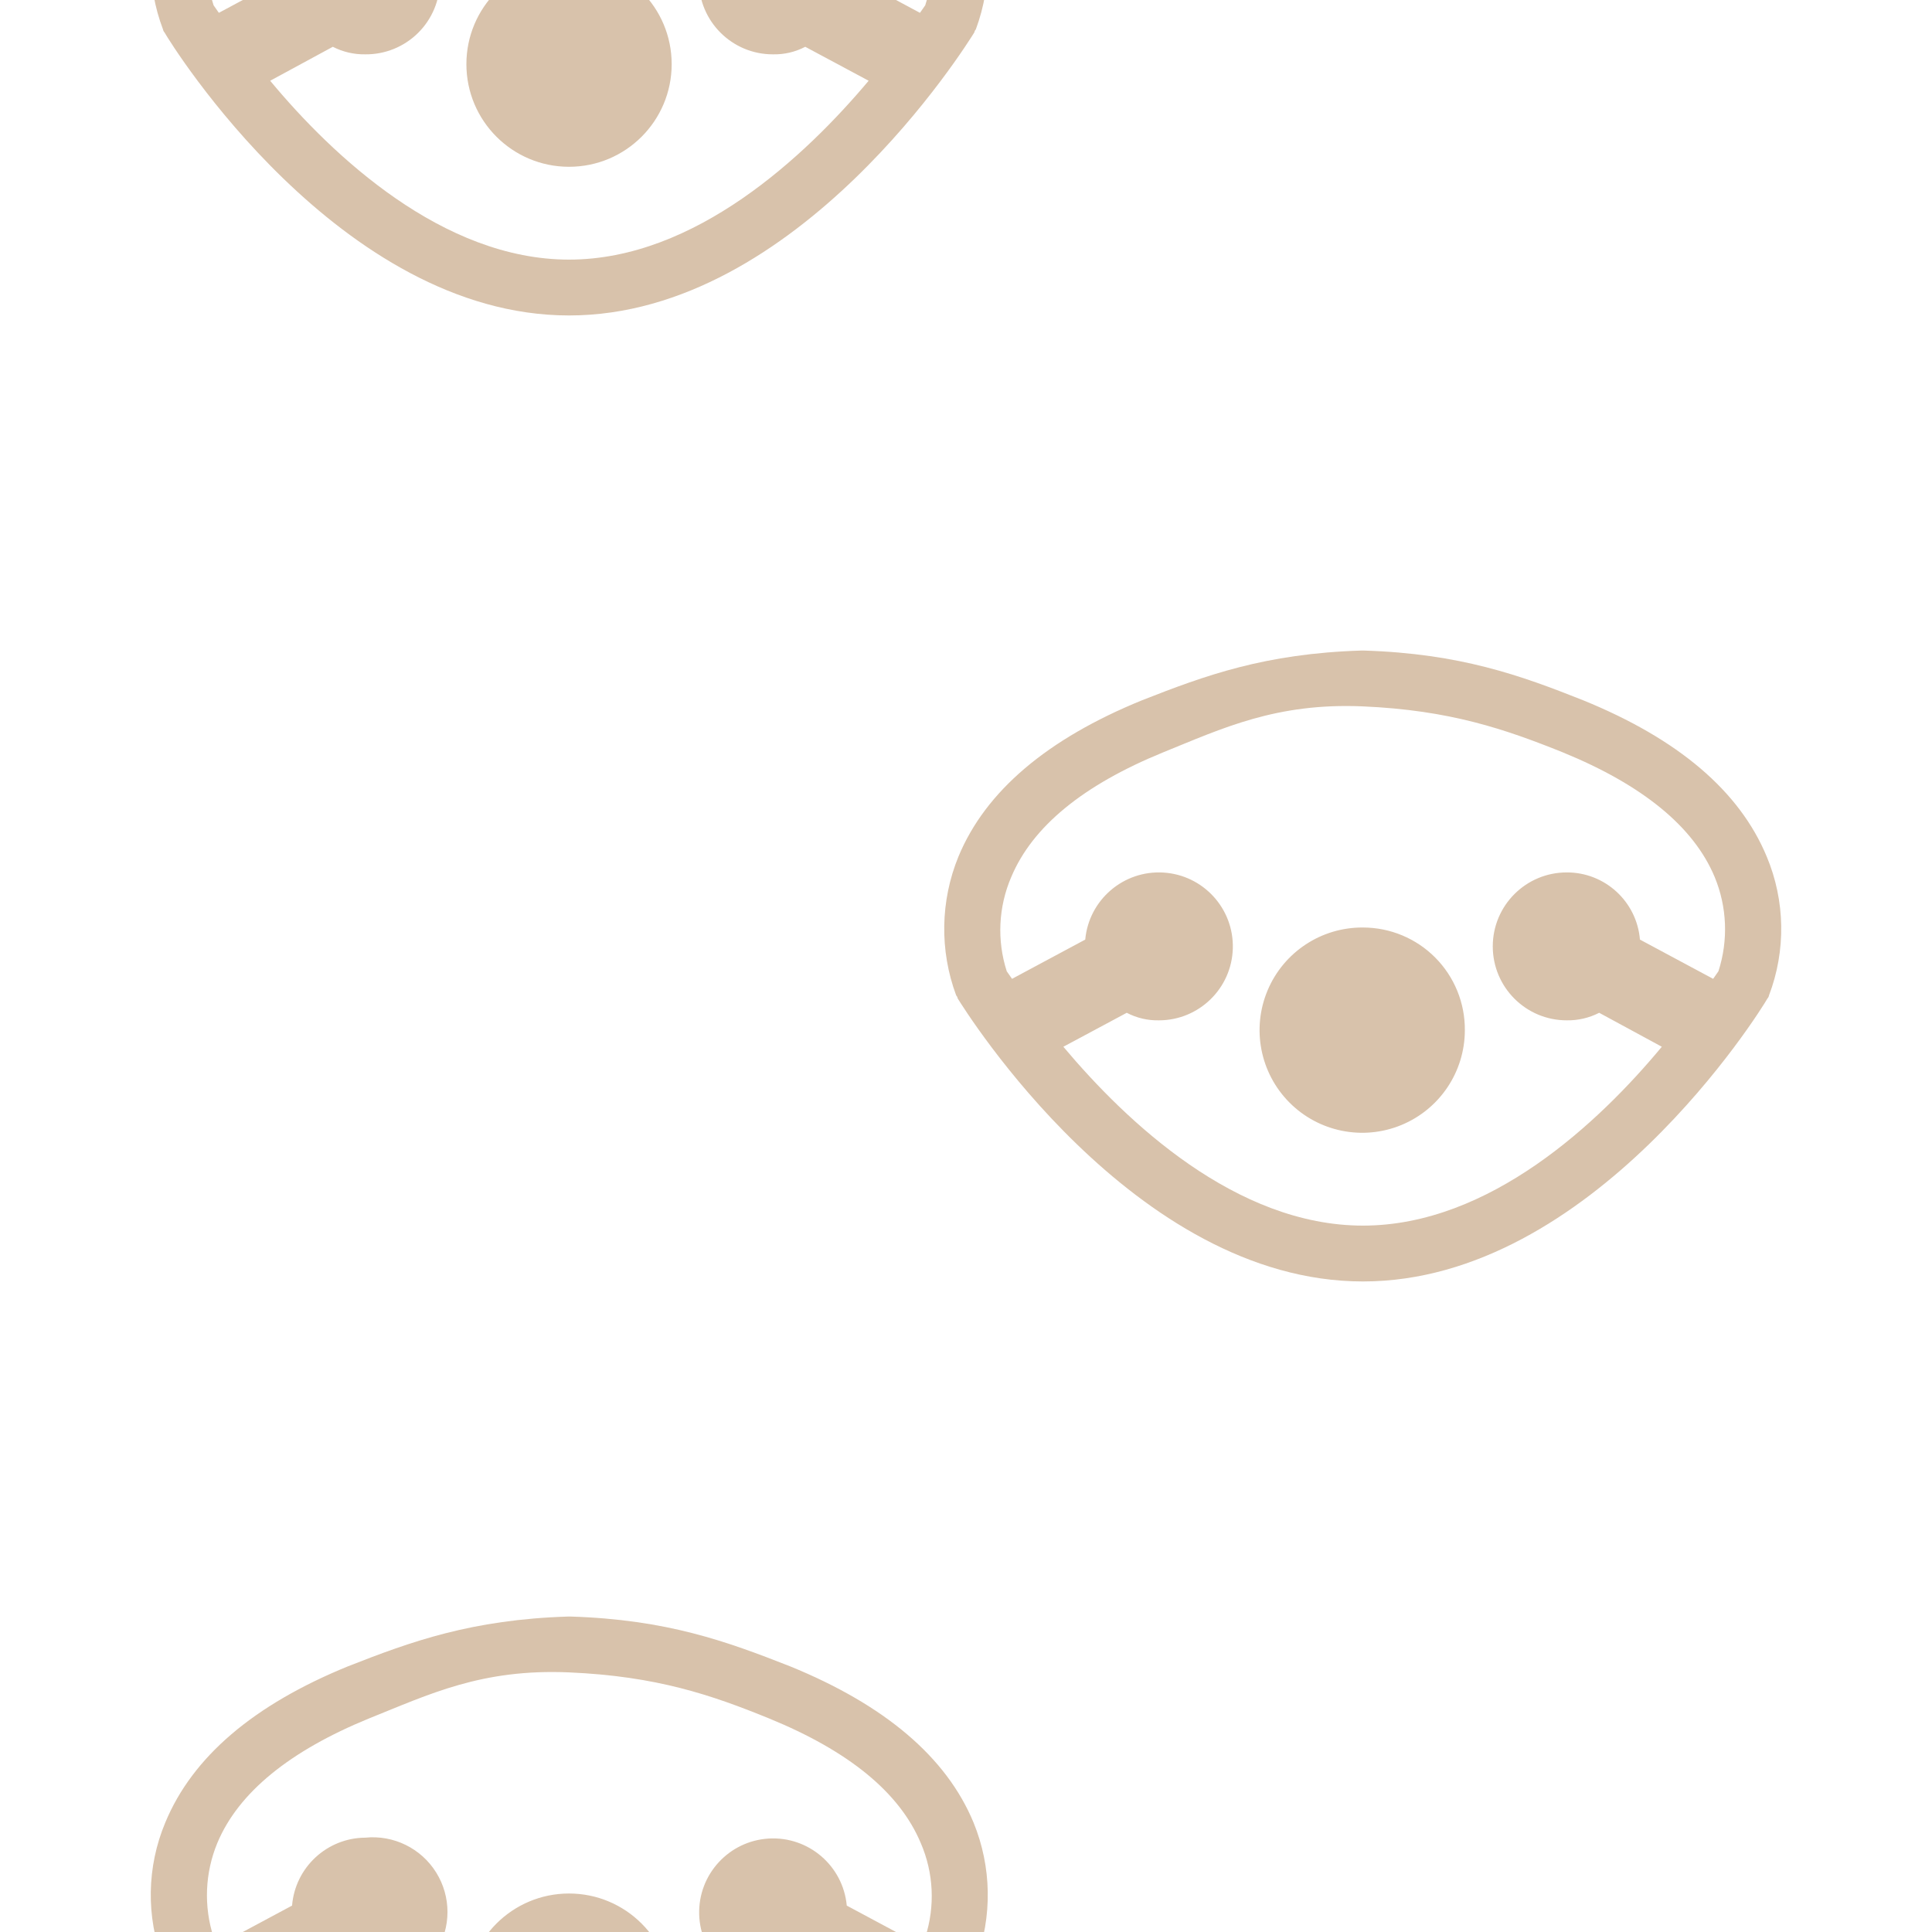
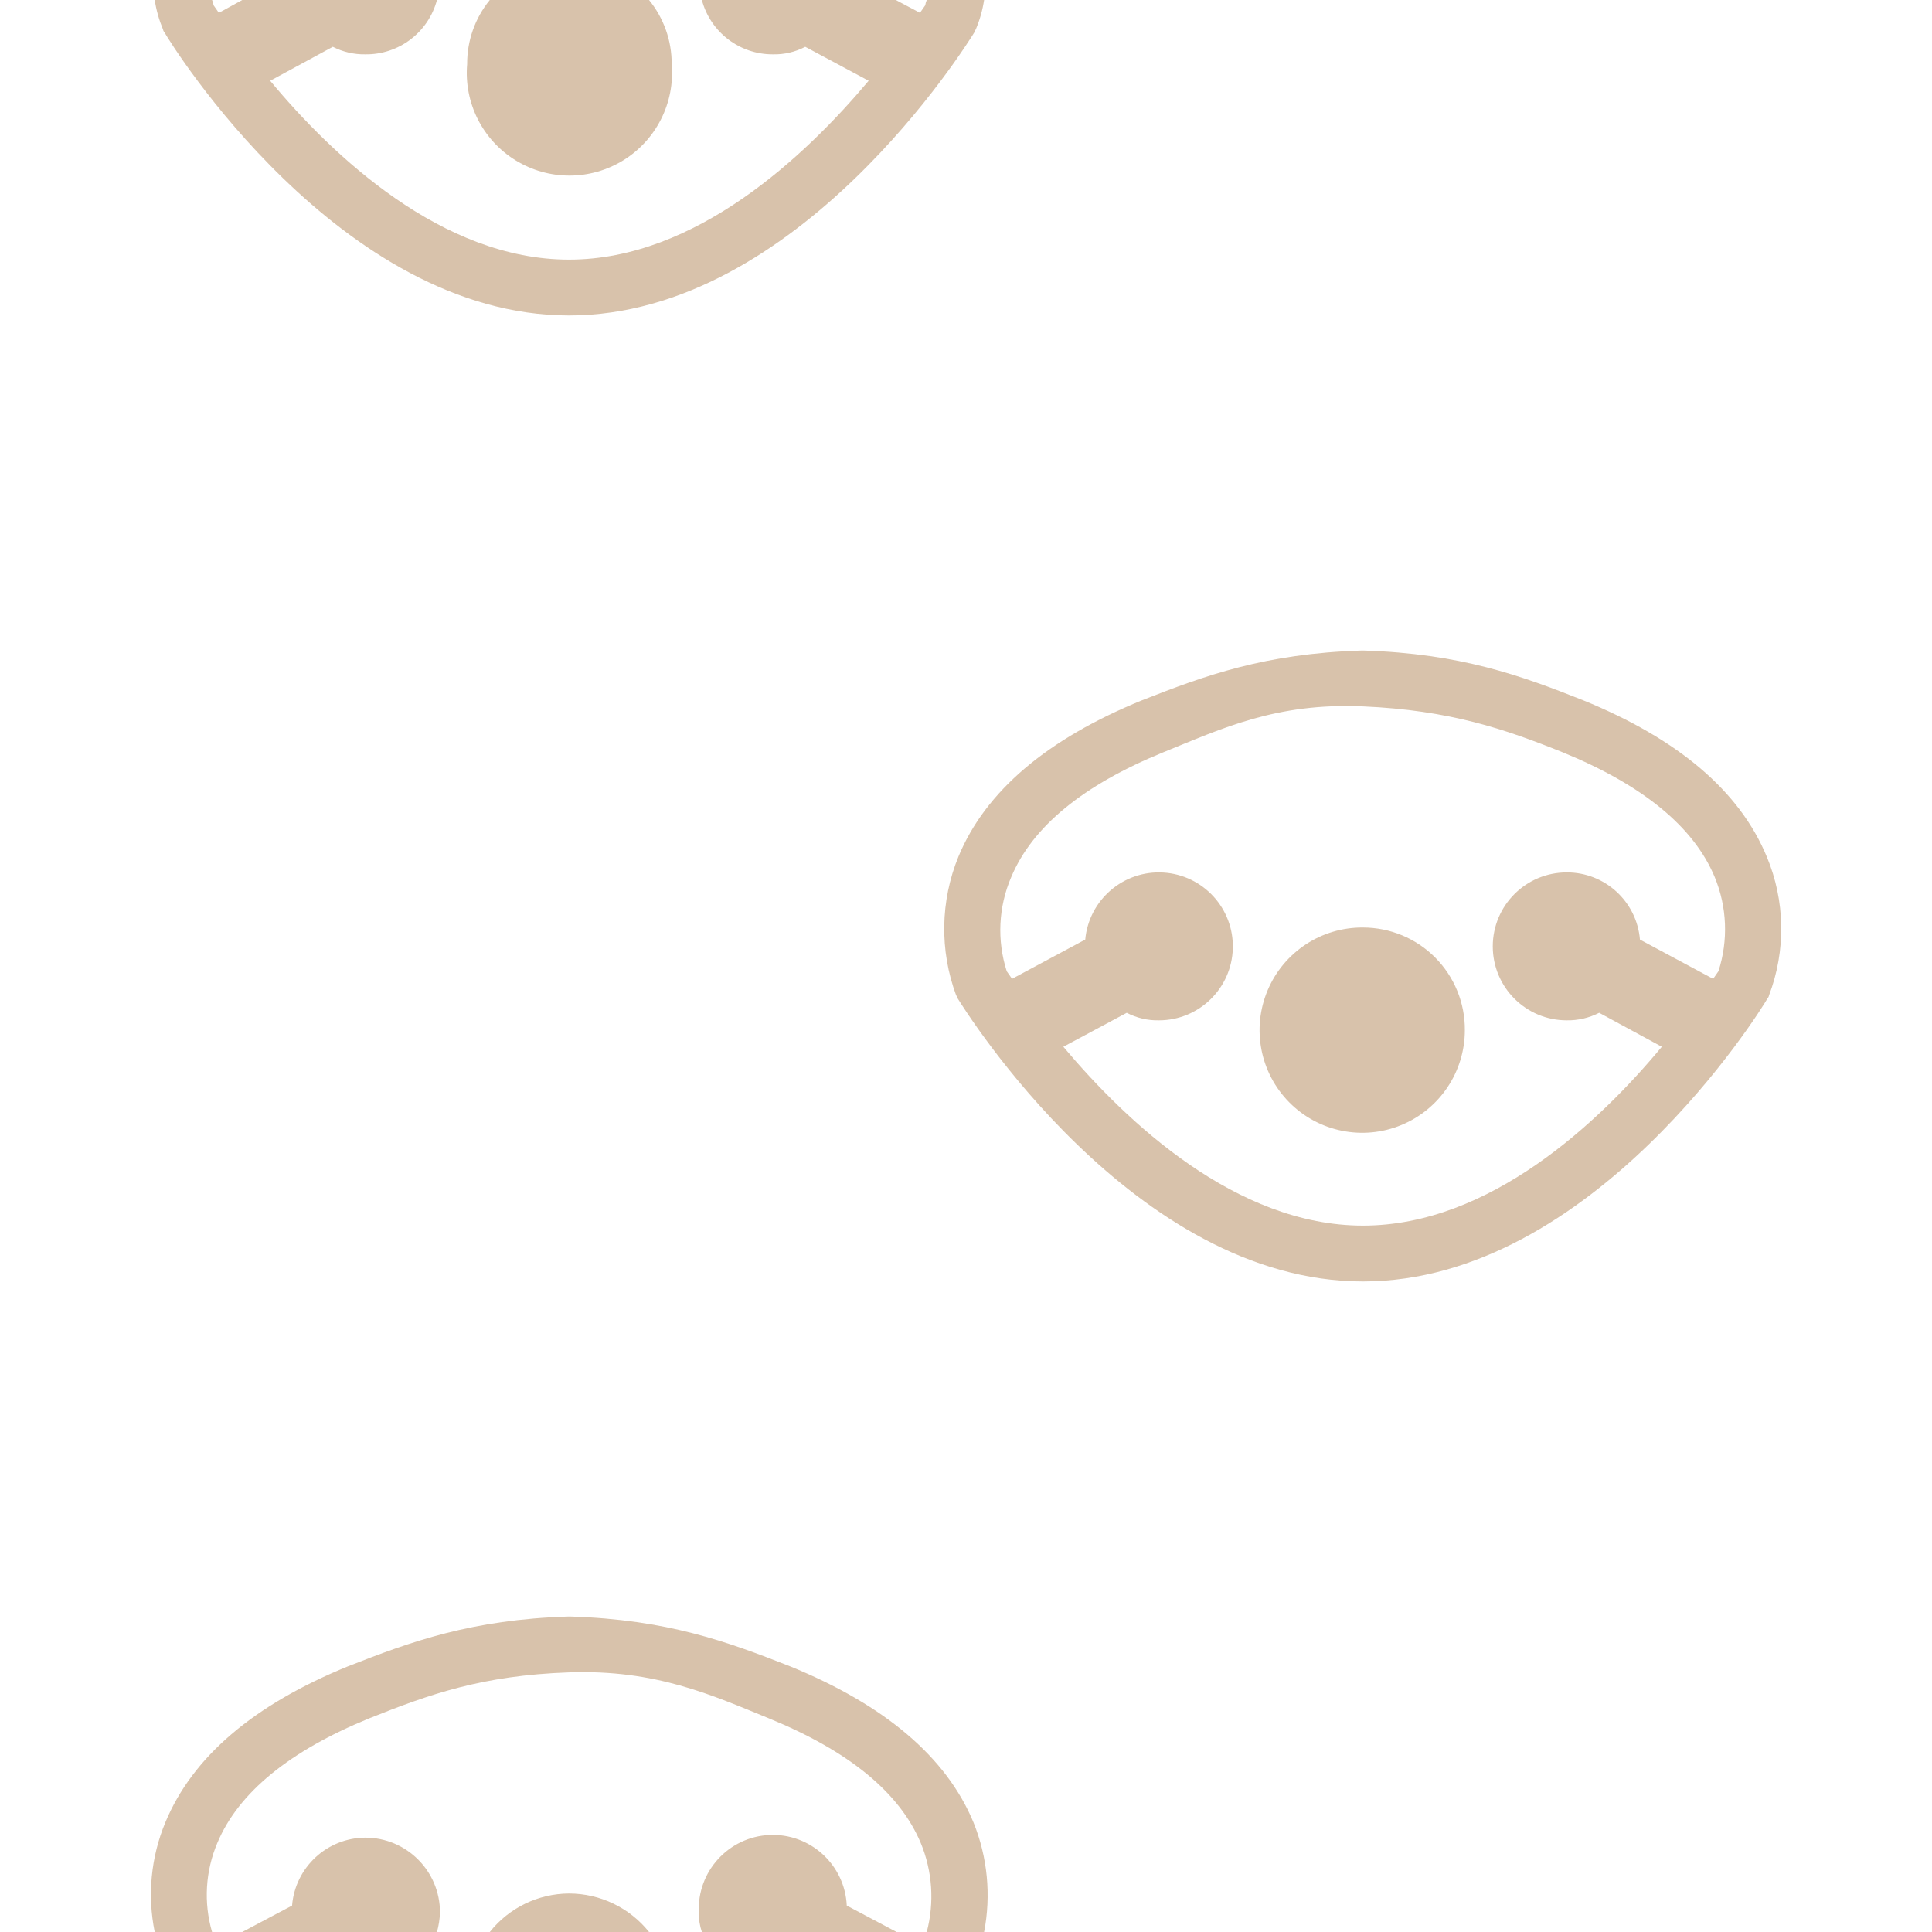
<svg xmlns="http://www.w3.org/2000/svg" width="256" height="256" viewBox="0 0 256 256">
-   <path fill="#d8c2ab" d="M89 8.5A13.6 13.6 0 1 1 75.4-5.1 13.6 13.6 0 0 1 89 8.5zm40.3-4.6a.8.8 0 0 0-.2.4c-1 1.6-23.3 37.5-53.7 37.5S22.7 5.9 21.8 4.3a.8.8 0 0 1-.2-.4 24.8 24.8 0 0 1 .3-18.4c3.6-8.7 11.7-15.6 24.2-20.7 8.4-3.3 16.4-6.2 29.2-6.6h.3c12.8.4 20.7 3.3 29.1 6.6 12.5 5.1 20.7 12 24.3 20.7a25.3 25.3 0 0 1 .3 18.4zm-14.2 6.8l-8.4-4.5a8.8 8.8 0 0 1-4.3 1 9.8 9.8 0 0 1-9.8-9.8 9.8 9.8 0 0 1 9.8-9.8 9.7 9.7 0 0 1 9.8 8.9l9.7 5.2.7-1a17.7 17.7 0 0 0-.6-12.5q-4.2-10-20.1-16.5c-7.6-3.1-14.9-5.6-26.5-6.1s-18.5 2.9-26.5 6.1C38.4-24 31.6-18.5 28.8-11.8A18.1 18.1 0 0 0 28.3.7l.7 1 9.7-5.2a9.8 9.8 0 0 1 9.7-9 9.9 9.9 0 0 1 9.9 9.9 9.8 9.8 0 0 1-9.9 9.8 9.1 9.1 0 0 1-4.3-1l-8.3 4.5c8.3 10 22.9 23.7 39.6 23.7s31.3-13.7 39.7-23.7zM89 264.5a13.6 13.6 0 1 1-13.6-13.6A13.6 13.6 0 0 1 89 264.5zm40.3-4.6a.8.8 0 0 0-.2.4c-1 1.6-23.3 37.5-53.7 37.5s-52.7-35.9-53.6-37.5a.8.8 0 0 1-.2-.4 24.8 24.8 0 0 1 .3-18.4c3.6-8.7 11.7-15.6 24.2-20.7 8.4-3.3 16.4-6.2 29.2-6.6h.3c12.8.4 20.7 3.3 29.1 6.6 12.5 5.1 20.7 12 24.3 20.7a25.3 25.3 0 0 1 .3 18.4zm-14.2 6.8l-8.4-4.5a8.8 8.8 0 0 1-4.3 1 9.8 9.8 0 1 1 9.8-10.7l9.7 5.2.7-1a17.7 17.7 0 0 0-.6-12.5q-4.2-10-20.1-16.5c-7.6-3.1-14.9-5.6-26.5-6.1s-18.5 2.9-26.5 6.1c-10.5 4.3-17.3 9.8-20.1 16.5a18.1 18.1 0 0 0-.5 12.5l.7 1 9.7-5.2a9.8 9.8 0 0 1 9.7-9 9.9 9.9 0 1 1 0 19.7 9.1 9.1 0 0 1-4.3-1l-8.3 4.5c8.3 10 22.9 23.7 39.6 23.7s31.3-13.7 39.7-23.7zm79-130.2a13.6 13.6 0 1 1-13.5-13.6 13.5 13.5 0 0 1 13.5 13.6zm40.3-4.6a.8.8 0 0 1-.2.4c-.9 1.6-23.2 37.5-53.6 37.5s-52.7-35.9-53.7-37.5a.8.8 0 0 0-.2-.4 25.3 25.3 0 0 1 .3-18.4c3.6-8.7 11.8-15.6 24.3-20.7 8.4-3.3 16.3-6.2 29.1-6.6h.3c12.8.4 20.8 3.3 29.1 6.6q18.9 7.7 24.3 20.7a24.8 24.8 0 0 1 .3 18.4zm-14.2 6.8l-8.3-4.5a9.1 9.1 0 0 1-4.3 1 9.8 9.8 0 1 1 0-19.6 9.7 9.7 0 0 1 9.7 8.9l9.7 5.2.7-1a18.1 18.1 0 0 0-.5-12.5c-2.8-6.7-9.6-12.2-20.1-16.5-7.7-3.1-15-5.6-26.5-6.1s-18.6 2.9-26.5 6.1q-15.9 6.5-20.1 16.5a17.8 17.8 0 0 0-.6 12.5l.7 1 9.7-5.2a9.8 9.8 0 1 1 9.8 10.7 8.8 8.8 0 0 1-4.3-1l-8.4 4.5c8.4 10 22.9 23.7 39.7 23.7s31.3-13.7 39.6-23.7z" />
+   <path fill="#d8c2ab" d="M194.1 136.5a13.6 13.6 0 1 1-13.5-13.6 13.5 13.5 0 0 1 13.5 13.6zm40.3-4.6a.8.8 0 0 1-.2.4c-.9 1.6-23.2 37.5-53.6 37.5s-52.7-35.9-53.7-37.5a.8.8 0 0 0-.2-.4 25.3 25.3 0 0 1 .3-18.4c3.6-8.7 11.8-15.6 24.3-20.7 8.4-3.3 16.3-6.2 29.1-6.6h.3c12.8.4 20.8 3.3 29.1 6.6q18.9 7.7 24.3 20.7a24.8 24.8 0 0 1 .3 18.4zm-14.2 6.8l-8.3-4.5a9.1 9.1 0 0 1-4.3 1 9.8 9.8 0 1 1 0-19.6 9.7 9.7 0 0 1 9.7 8.9l9.7 5.2.7-1a18.1 18.1 0 0 0-.5-12.5c-2.8-6.7-9.6-12.2-20.1-16.5-7.7-3.1-15-5.6-26.5-6.1s-18.6 2.9-26.5 6.1q-15.9 6.5-20.1 16.5a17.8 17.8 0 0 0-.6 12.5l.7 1 9.7-5.2a9.8 9.8 0 1 1 9.8 10.7 8.8 8.8 0 0 1-4.3-1l-8.4 4.5c8.4 10 22.9 23.7 39.7 23.7s31.3-13.7 39.6-23.7zM61.9 8.5a13.6 13.6 0 1 0 27.1 0A13.3 13.3 0 0 0 86 0H64.9a13.3 13.3 0 0 0-3 8.5z" />
+   <path fill="#d8c2ab" d="M122.8 0a2.5 2.5 0 0 0-.2.7l-.7 1-3.2-1.7H93a9.7 9.7 0 0 0 9.4 7.2 8.8 8.8 0 0 0 4.3-1l8.4 4.5c-8.4 10-22.9 23.7-39.7 23.7S44.1 20.7 35.8 10.7l8.3-4.5a9.1 9.1 0 0 0 4.3 1A9.7 9.7 0 0 0 57.9 0H32.1L29 1.7l-.7-1a2.5 2.5 0 0 0-.2-.7h-7.6a16.6 16.6 0 0 0 1.1 3.9.8.8 0 0 0 .2.4c.9 1.6 23.2 37.5 53.6 37.5s52.7-35.9 53.7-37.5a.8.8 0 0 1 .2-.4 16.6 16.6 0 0 0 1.1-3.9zM28.1 256a17.6 17.6 0 0 1 .7-11.8c2.8-6.7 9.6-12.2 20.1-16.5 8-3.2 15-5.7 26.5-6.1s18.9 3 26.5 6.1q15.9 6.5 20.1 16.5a18.5 18.5 0 0 1 .8 11.8h7.6a25.7 25.7 0 0 0-1.4-14.5c-3.6-8.7-11.8-15.6-24.3-20.7-8.4-3.3-16.3-6.2-29.1-6.6h-.3c-12.8.4-20.8 3.3-29.2 6.6-12.5 5.1-20.6 12-24.2 20.7a24.9 24.9 0 0 0-1.4 14.5z" />
+   <path fill="#d8c2ab" d="M112.2 252.5a9.8 9.8 0 0 0-19.6.9 7.5 7.5 0 0 0 .4 2.6h25.8zm-63.8-9a9.8 9.8 0 0 0-9.7 9l-6.6 3.5h25.8a10.9 10.9 0 0 0 .4-2.6 9.9 9.9 0 0 0-9.9-9.9zm27 7.4a13.5 13.5 0 0 0-10.5 5.1H86a13.6 13.6 0 0 0-10.6-5.1z" />
</svg>
